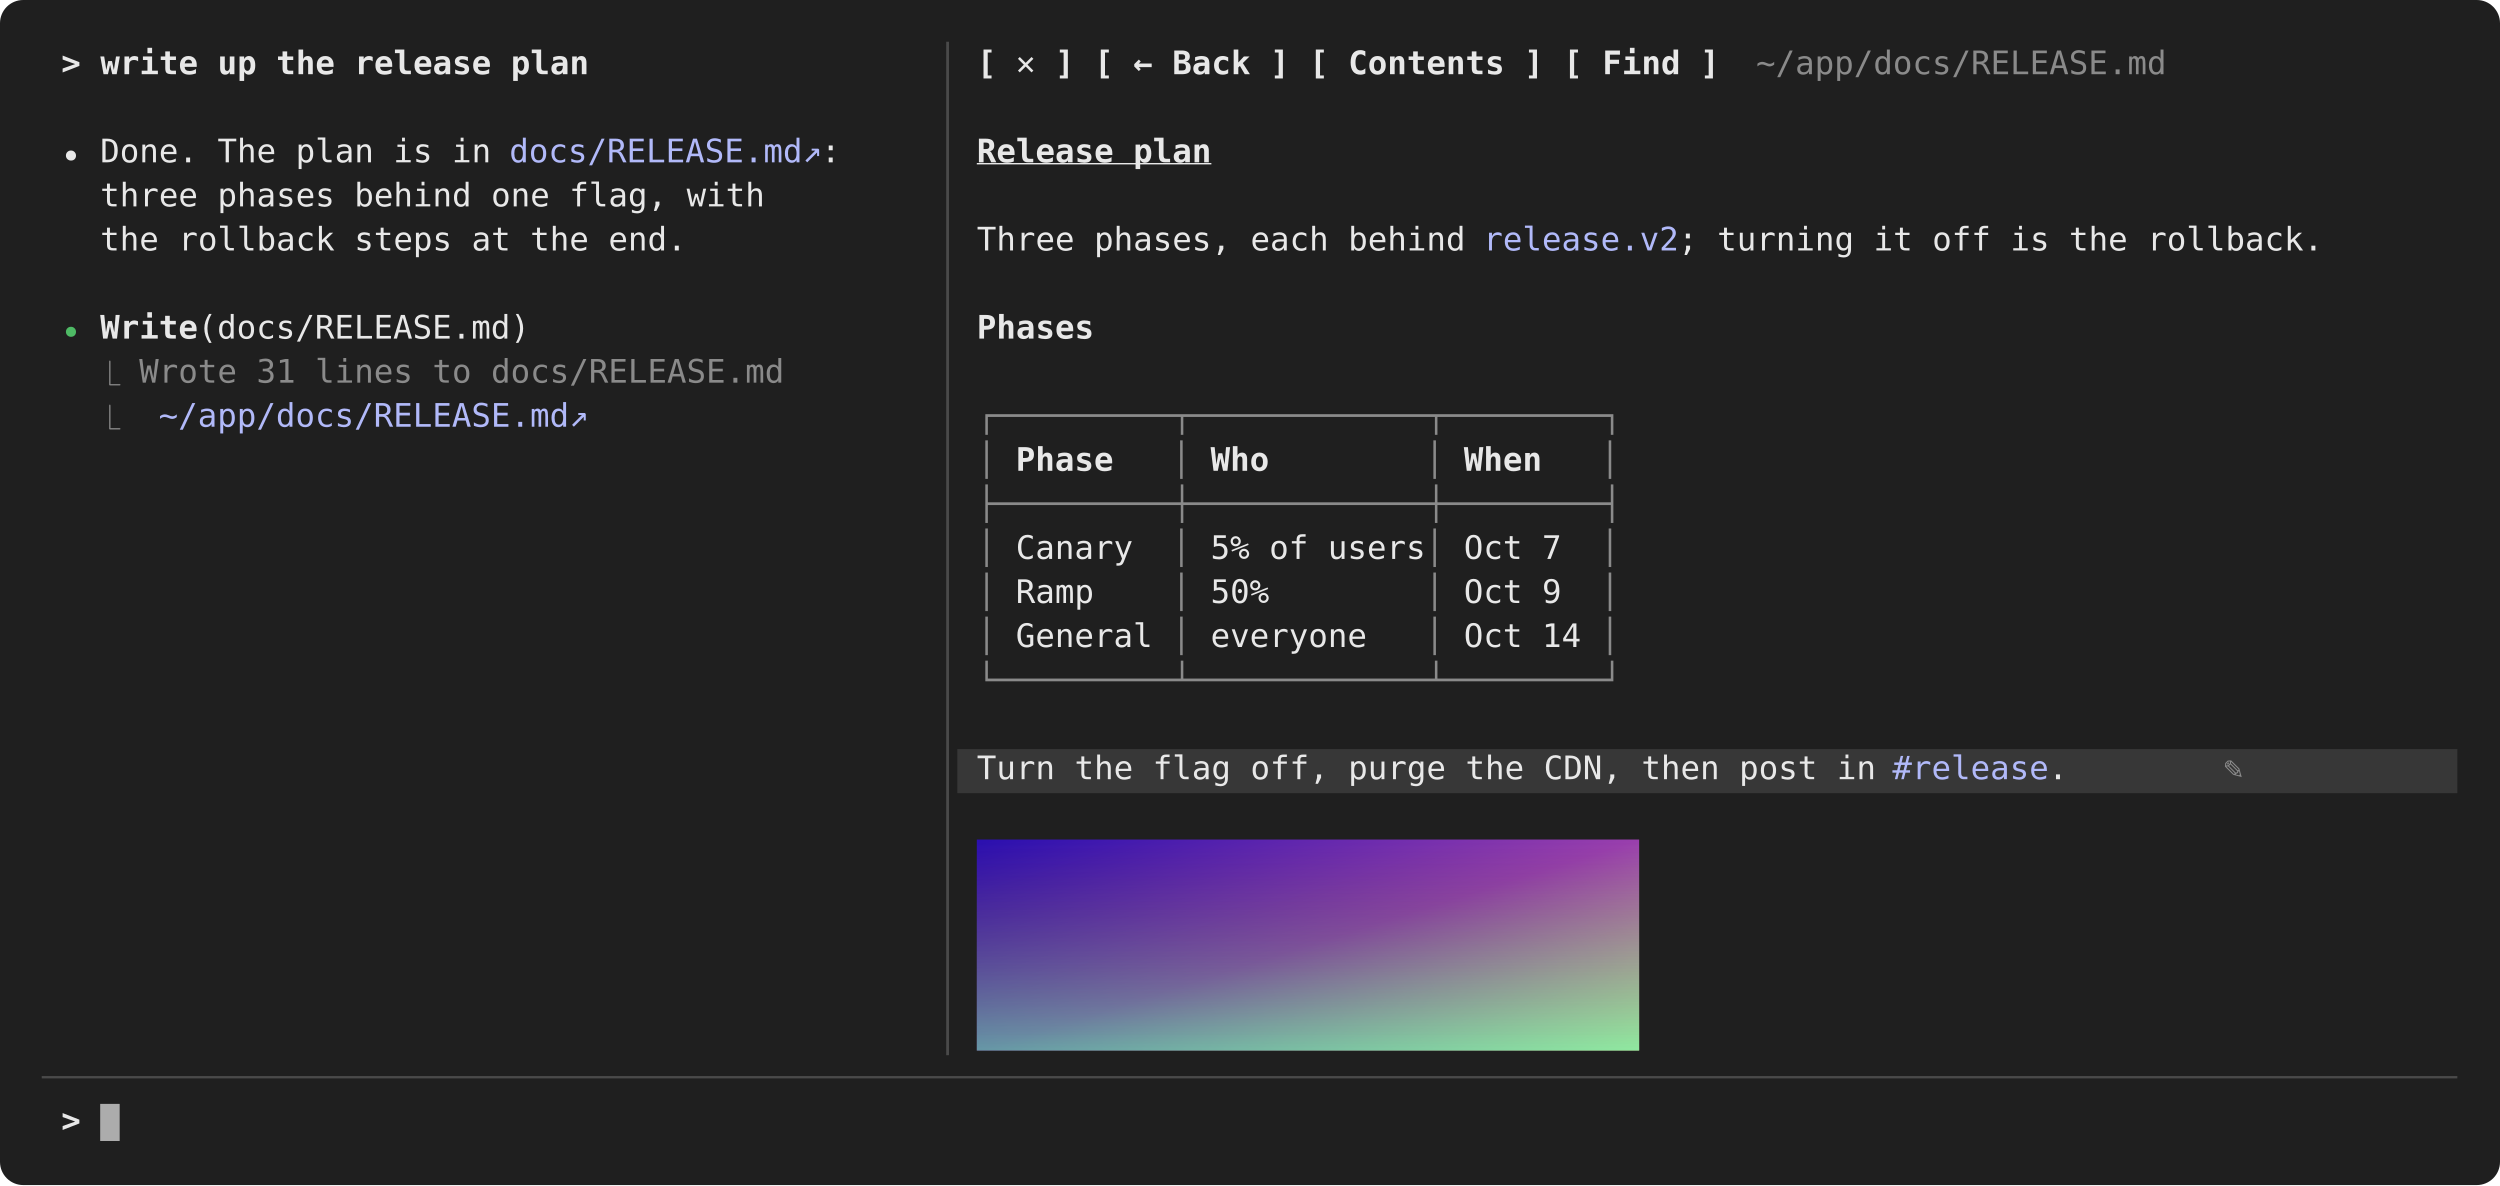
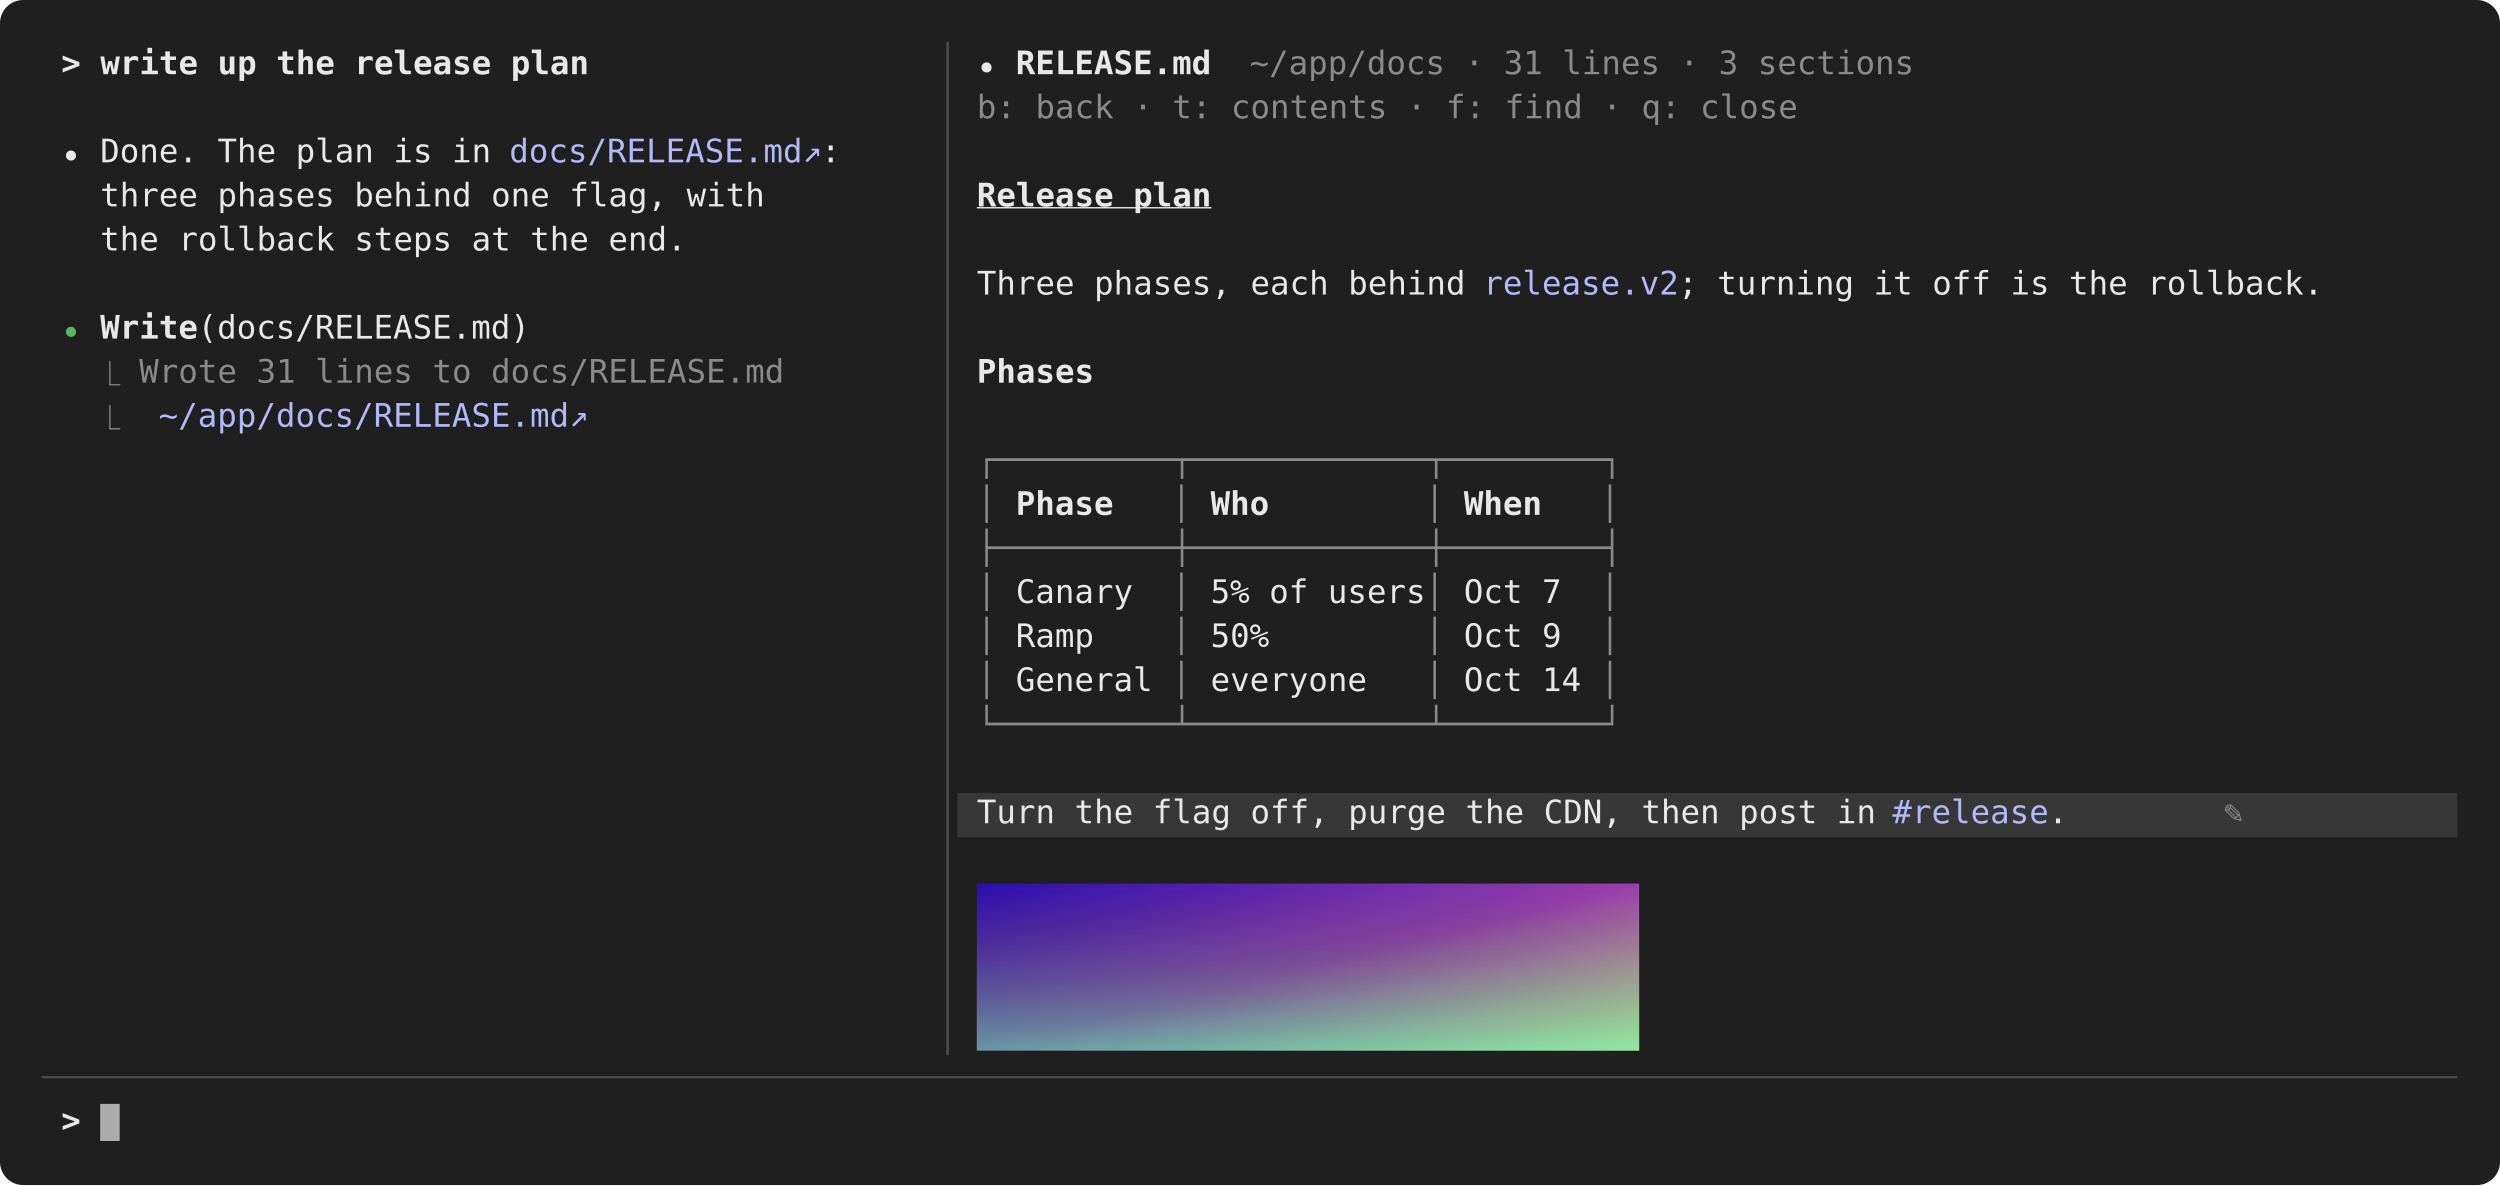
<svg xmlns="http://www.w3.org/2000/svg" width="1078" height="511" viewBox="0 0 1078 511" font-family="ui-monospace, SFMono-Regular, Menlo, Consolas, monospace" font-size="14">
  <rect width="100%" height="100%" rx="10" fill="#1f1f1f" />
-   <rect x="412.8" y="323" width="646.8" height="19" fill="#373737" />
+   <rect x="412.8" y="342" width="646.8" height="19" fill="#373737" />
  <defs>
-     <linearGradient id="g4818" x1="0" y1="0" x2="1" y2="1">
+     <linearGradient id="g4819" x1="0" y1="0" x2="1" y2="1">
      <stop offset="0" stop-color="#2a0fb0" />
      <stop offset="0.5" stop-color="#9a3fae" />
      <stop offset="1" stop-color="#f6f3a0" />
    </linearGradient>
-     <linearGradient id="h4818" x1="0" y1="0" x2="0" y2="1">
+     <linearGradient id="h4819" x1="0" y1="0" x2="0" y2="1">
      <stop offset="0" stop-color="#1f1f1f" stop-opacity="0" />
      <stop offset="1" stop-color="#3ce0a0" stop-opacity="0.55" />
    </linearGradient>
  </defs>
-   <rect x="421.2" y="362" width="285.6" height="91" fill="url(#g4818)" />
-   <rect x="421.2" y="362" width="285.6" height="91" fill="url(#h4818)" />
+   <rect x="421.2" y="381" width="285.6" height="72" fill="url(#g4819)" />
+   <rect x="421.2" y="381" width="285.6" height="72" fill="url(#h4819)" />
  <text x="26.4" y="32" fill="#e8e8e8" font-weight="700" textLength="226.8" lengthAdjust="spacingAndGlyphs">&gt; write up the release plan</text>
  <text x="26.4" y="70" fill="#e8e8e8" textLength="8.4" lengthAdjust="spacingAndGlyphs">⏺</text>
  <text x="43.2" y="70" fill="#e8e8e8" textLength="168.0" lengthAdjust="spacingAndGlyphs">Done. The plan is in</text>
  <text x="219.6" y="70" fill="#b1b9f9" textLength="134.4" lengthAdjust="spacingAndGlyphs">docs/RELEASE.md↗</text>
  <text x="354.0" y="70" fill="#e8e8e8" textLength="8.4" lengthAdjust="spacingAndGlyphs">:</text>
  <text x="43.2" y="89" fill="#e8e8e8" textLength="285.6" lengthAdjust="spacingAndGlyphs">three phases behind one flag, with</text>
  <text x="43.2" y="108" fill="#e8e8e8" textLength="252.0" lengthAdjust="spacingAndGlyphs">the rollback steps at the end.</text>
  <text x="26.4" y="146" fill="#4eba65" textLength="8.4" lengthAdjust="spacingAndGlyphs">⏺</text>
  <text x="43.2" y="146" fill="#e8e8e8" font-weight="700" textLength="42.0" lengthAdjust="spacingAndGlyphs">Write</text>
  <text x="85.2" y="146" fill="#e8e8e8" textLength="142.8" lengthAdjust="spacingAndGlyphs">(docs/RELEASE.md)</text>
  <text x="43.2" y="165" fill="#8a8a8a" textLength="302.4" lengthAdjust="spacingAndGlyphs">⎿  Wrote 31 lines to docs/RELEASE.md</text>
  <text x="43.2" y="184" fill="#8a8a8a" textLength="8.4" lengthAdjust="spacingAndGlyphs">⎿</text>
  <text x="68.4" y="184" fill="#b1b9f9" textLength="184.8" lengthAdjust="spacingAndGlyphs">~/app/docs/RELEASE.md↗</text>
  <line x1="408.6" y1="18" x2="408.6" y2="455" stroke="#4a4a4a" stroke-width="1.2" />
-   <text x="421.2" y="32" fill="#e8e8e8" font-weight="700" textLength="319.2" lengthAdjust="spacingAndGlyphs">[ ✕ ] [ ← Back ] [ Contents ] [ Find ]</text>
-   <text x="757.2" y="32" fill="#8a8a8a" textLength="176.4" lengthAdjust="spacingAndGlyphs">~/app/docs/RELEASE.md</text>
-   <text x="421.2" y="70" fill="#e8e8e8" font-weight="700" text-decoration="underline" textLength="100.8" lengthAdjust="spacingAndGlyphs">Release plan</text>
-   <text x="421.2" y="108" fill="#e8e8e8" textLength="210.0" lengthAdjust="spacingAndGlyphs">Three phases, each behind</text>
-   <text x="639.6" y="108" fill="#b1b9f9" textLength="84.0" lengthAdjust="spacingAndGlyphs">release.v2</text>
-   <text x="723.6" y="108" fill="#e8e8e8" textLength="277.2" lengthAdjust="spacingAndGlyphs">; turning it off is the rollback.</text>
-   <text x="421.2" y="146" fill="#e8e8e8" font-weight="700" textLength="50.4" lengthAdjust="spacingAndGlyphs">Phases</text>
-   <text x="421.2" y="184" fill="#8a8a8a" textLength="277.2" lengthAdjust="spacingAndGlyphs">┌─────────┬────────────┬────────┐</text>
-   <text x="421.2" y="203" fill="#8a8a8a" textLength="8.4" lengthAdjust="spacingAndGlyphs">│</text>
-   <text x="438.0" y="203" fill="#e8e8e8" font-weight="700" textLength="42.0" lengthAdjust="spacingAndGlyphs">Phase</text>
-   <text x="505.2" y="203" fill="#8a8a8a" textLength="8.4" lengthAdjust="spacingAndGlyphs">│</text>
-   <text x="522.0" y="203" fill="#e8e8e8" font-weight="700" textLength="25.2" lengthAdjust="spacingAndGlyphs">Who</text>
-   <text x="614.4" y="203" fill="#8a8a8a" textLength="8.4" lengthAdjust="spacingAndGlyphs">│</text>
-   <text x="631.2" y="203" fill="#e8e8e8" font-weight="700" textLength="33.6" lengthAdjust="spacingAndGlyphs">When</text>
-   <text x="690.0" y="203" fill="#8a8a8a" textLength="8.4" lengthAdjust="spacingAndGlyphs">│</text>
-   <text x="421.2" y="222" fill="#8a8a8a" textLength="277.2" lengthAdjust="spacingAndGlyphs">├─────────┼────────────┼────────┤</text>
-   <text x="421.2" y="241" fill="#8a8a8a" textLength="8.4" lengthAdjust="spacingAndGlyphs">│</text>
-   <text x="438.0" y="241" fill="#e8e8e8" textLength="50.4" lengthAdjust="spacingAndGlyphs">Canary</text>
-   <text x="505.2" y="241" fill="#8a8a8a" textLength="8.4" lengthAdjust="spacingAndGlyphs">│</text>
-   <text x="522.0" y="241" fill="#e8e8e8" textLength="92.4" lengthAdjust="spacingAndGlyphs">5% of users</text>
-   <text x="614.4" y="241" fill="#8a8a8a" textLength="8.4" lengthAdjust="spacingAndGlyphs">│</text>
-   <text x="631.2" y="241" fill="#e8e8e8" textLength="42.0" lengthAdjust="spacingAndGlyphs">Oct 7</text>
-   <text x="690.0" y="241" fill="#8a8a8a" textLength="8.4" lengthAdjust="spacingAndGlyphs">│</text>
+   <text x="421.2" y="32" fill="#e8e8e8" textLength="8.4" lengthAdjust="spacingAndGlyphs">⏺</text>
+   <text x="438.0" y="32" fill="#e8e8e8" font-weight="700" textLength="84.0" lengthAdjust="spacingAndGlyphs">RELEASE.md</text>
+   <text x="538.8" y="32" fill="#8a8a8a" textLength="285.6" lengthAdjust="spacingAndGlyphs">~/app/docs · 31 lines · 3 sections</text>
+   <text x="421.2" y="51" fill="#8a8a8a" textLength="352.8" lengthAdjust="spacingAndGlyphs">b: back · t: contents · f: find · q: close</text>
+   <text x="421.2" y="89" fill="#e8e8e8" font-weight="700" text-decoration="underline" textLength="100.8" lengthAdjust="spacingAndGlyphs">Release plan</text>
+   <text x="421.2" y="127" fill="#e8e8e8" textLength="210.0" lengthAdjust="spacingAndGlyphs">Three phases, each behind</text>
+   <text x="639.6" y="127" fill="#b1b9f9" textLength="84.0" lengthAdjust="spacingAndGlyphs">release.v2</text>
+   <text x="723.6" y="127" fill="#e8e8e8" textLength="277.2" lengthAdjust="spacingAndGlyphs">; turning it off is the rollback.</text>
+   <text x="421.2" y="165" fill="#e8e8e8" font-weight="700" textLength="50.4" lengthAdjust="spacingAndGlyphs">Phases</text>
+   <text x="421.2" y="203" fill="#8a8a8a" textLength="277.2" lengthAdjust="spacingAndGlyphs">┌─────────┬────────────┬────────┐</text>
+   <text x="421.2" y="222" fill="#8a8a8a" textLength="8.4" lengthAdjust="spacingAndGlyphs">│</text>
+   <text x="438.0" y="222" fill="#e8e8e8" font-weight="700" textLength="42.0" lengthAdjust="spacingAndGlyphs">Phase</text>
+   <text x="505.2" y="222" fill="#8a8a8a" textLength="8.4" lengthAdjust="spacingAndGlyphs">│</text>
+   <text x="522.0" y="222" fill="#e8e8e8" font-weight="700" textLength="25.2" lengthAdjust="spacingAndGlyphs">Who</text>
+   <text x="614.4" y="222" fill="#8a8a8a" textLength="8.4" lengthAdjust="spacingAndGlyphs">│</text>
+   <text x="631.2" y="222" fill="#e8e8e8" font-weight="700" textLength="33.6" lengthAdjust="spacingAndGlyphs">When</text>
+   <text x="690.0" y="222" fill="#8a8a8a" textLength="8.4" lengthAdjust="spacingAndGlyphs">│</text>
+   <text x="421.2" y="241" fill="#8a8a8a" textLength="277.2" lengthAdjust="spacingAndGlyphs">├─────────┼────────────┼────────┤</text>
  <text x="421.2" y="260" fill="#8a8a8a" textLength="8.4" lengthAdjust="spacingAndGlyphs">│</text>
-   <text x="438.0" y="260" fill="#e8e8e8" textLength="33.6" lengthAdjust="spacingAndGlyphs">Ramp</text>
+   <text x="438.0" y="260" fill="#e8e8e8" textLength="50.4" lengthAdjust="spacingAndGlyphs">Canary</text>
  <text x="505.2" y="260" fill="#8a8a8a" textLength="8.4" lengthAdjust="spacingAndGlyphs">│</text>
-   <text x="522.0" y="260" fill="#e8e8e8" textLength="25.2" lengthAdjust="spacingAndGlyphs">50%</text>
+   <text x="522.0" y="260" fill="#e8e8e8" textLength="92.4" lengthAdjust="spacingAndGlyphs">5% of users</text>
  <text x="614.4" y="260" fill="#8a8a8a" textLength="8.4" lengthAdjust="spacingAndGlyphs">│</text>
-   <text x="631.2" y="260" fill="#e8e8e8" textLength="42.0" lengthAdjust="spacingAndGlyphs">Oct 9</text>
+   <text x="631.2" y="260" fill="#e8e8e8" textLength="42.0" lengthAdjust="spacingAndGlyphs">Oct 7</text>
  <text x="690.0" y="260" fill="#8a8a8a" textLength="8.4" lengthAdjust="spacingAndGlyphs">│</text>
  <text x="421.2" y="279" fill="#8a8a8a" textLength="8.4" lengthAdjust="spacingAndGlyphs">│</text>
-   <text x="438.0" y="279" fill="#e8e8e8" textLength="58.8" lengthAdjust="spacingAndGlyphs">General</text>
+   <text x="438.0" y="279" fill="#e8e8e8" textLength="33.6" lengthAdjust="spacingAndGlyphs">Ramp</text>
  <text x="505.2" y="279" fill="#8a8a8a" textLength="8.4" lengthAdjust="spacingAndGlyphs">│</text>
-   <text x="522.0" y="279" fill="#e8e8e8" textLength="67.2" lengthAdjust="spacingAndGlyphs">everyone</text>
+   <text x="522.0" y="279" fill="#e8e8e8" textLength="25.2" lengthAdjust="spacingAndGlyphs">50%</text>
  <text x="614.4" y="279" fill="#8a8a8a" textLength="8.4" lengthAdjust="spacingAndGlyphs">│</text>
-   <text x="631.2" y="279" fill="#e8e8e8" textLength="50.4" lengthAdjust="spacingAndGlyphs">Oct 14</text>
+   <text x="631.2" y="279" fill="#e8e8e8" textLength="42.0" lengthAdjust="spacingAndGlyphs">Oct 9</text>
  <text x="690.0" y="279" fill="#8a8a8a" textLength="8.4" lengthAdjust="spacingAndGlyphs">│</text>
-   <text x="421.2" y="298" fill="#8a8a8a" textLength="277.2" lengthAdjust="spacingAndGlyphs">└─────────┴────────────┴────────┘</text>
-   <text x="421.2" y="336" fill="#e8e8e8" textLength="386.4" lengthAdjust="spacingAndGlyphs">Turn the flag off, purge the CDN, then post in</text>
-   <text x="816.0" y="336" fill="#b1b9f9" textLength="67.2" lengthAdjust="spacingAndGlyphs">#release</text>
-   <text x="883.2" y="336" fill="#e8e8e8" textLength="8.4" lengthAdjust="spacingAndGlyphs">.</text>
-   <text x="958.8" y="336" fill="#8a8a8a" textLength="8.4" lengthAdjust="spacingAndGlyphs">✎</text>
+   <text x="421.2" y="298" fill="#8a8a8a" textLength="8.4" lengthAdjust="spacingAndGlyphs">│</text>
+   <text x="438.0" y="298" fill="#e8e8e8" textLength="58.8" lengthAdjust="spacingAndGlyphs">General</text>
+   <text x="505.2" y="298" fill="#8a8a8a" textLength="8.4" lengthAdjust="spacingAndGlyphs">│</text>
+   <text x="522.0" y="298" fill="#e8e8e8" textLength="67.2" lengthAdjust="spacingAndGlyphs">everyone</text>
+   <text x="614.4" y="298" fill="#8a8a8a" textLength="8.4" lengthAdjust="spacingAndGlyphs">│</text>
+   <text x="631.2" y="298" fill="#e8e8e8" textLength="50.4" lengthAdjust="spacingAndGlyphs">Oct 14</text>
+   <text x="690.0" y="298" fill="#8a8a8a" textLength="8.4" lengthAdjust="spacingAndGlyphs">│</text>
+   <text x="421.2" y="317" fill="#8a8a8a" textLength="277.2" lengthAdjust="spacingAndGlyphs">└─────────┴────────────┴────────┘</text>
+   <text x="421.2" y="355" fill="#e8e8e8" textLength="386.4" lengthAdjust="spacingAndGlyphs">Turn the flag off, purge the CDN, then post in</text>
+   <text x="816.0" y="355" fill="#b1b9f9" textLength="67.2" lengthAdjust="spacingAndGlyphs">#release</text>
+   <text x="883.2" y="355" fill="#e8e8e8" textLength="8.4" lengthAdjust="spacingAndGlyphs">.</text>
+   <text x="958.8" y="355" fill="#8a8a8a" textLength="8.4" lengthAdjust="spacingAndGlyphs">✎</text>
  <line x1="18.0" y1="464.5" x2="1059.6" y2="464.5" stroke="#4a4a4a" stroke-width="1" />
  <text x="26.4" y="488" fill="#e8e8e8" font-weight="700" textLength="8.4" lengthAdjust="spacingAndGlyphs">&gt;</text>
  <rect x="43.2" y="476" width="8.4" height="16" fill="#e8e8e8" opacity="0.7" />
</svg>
